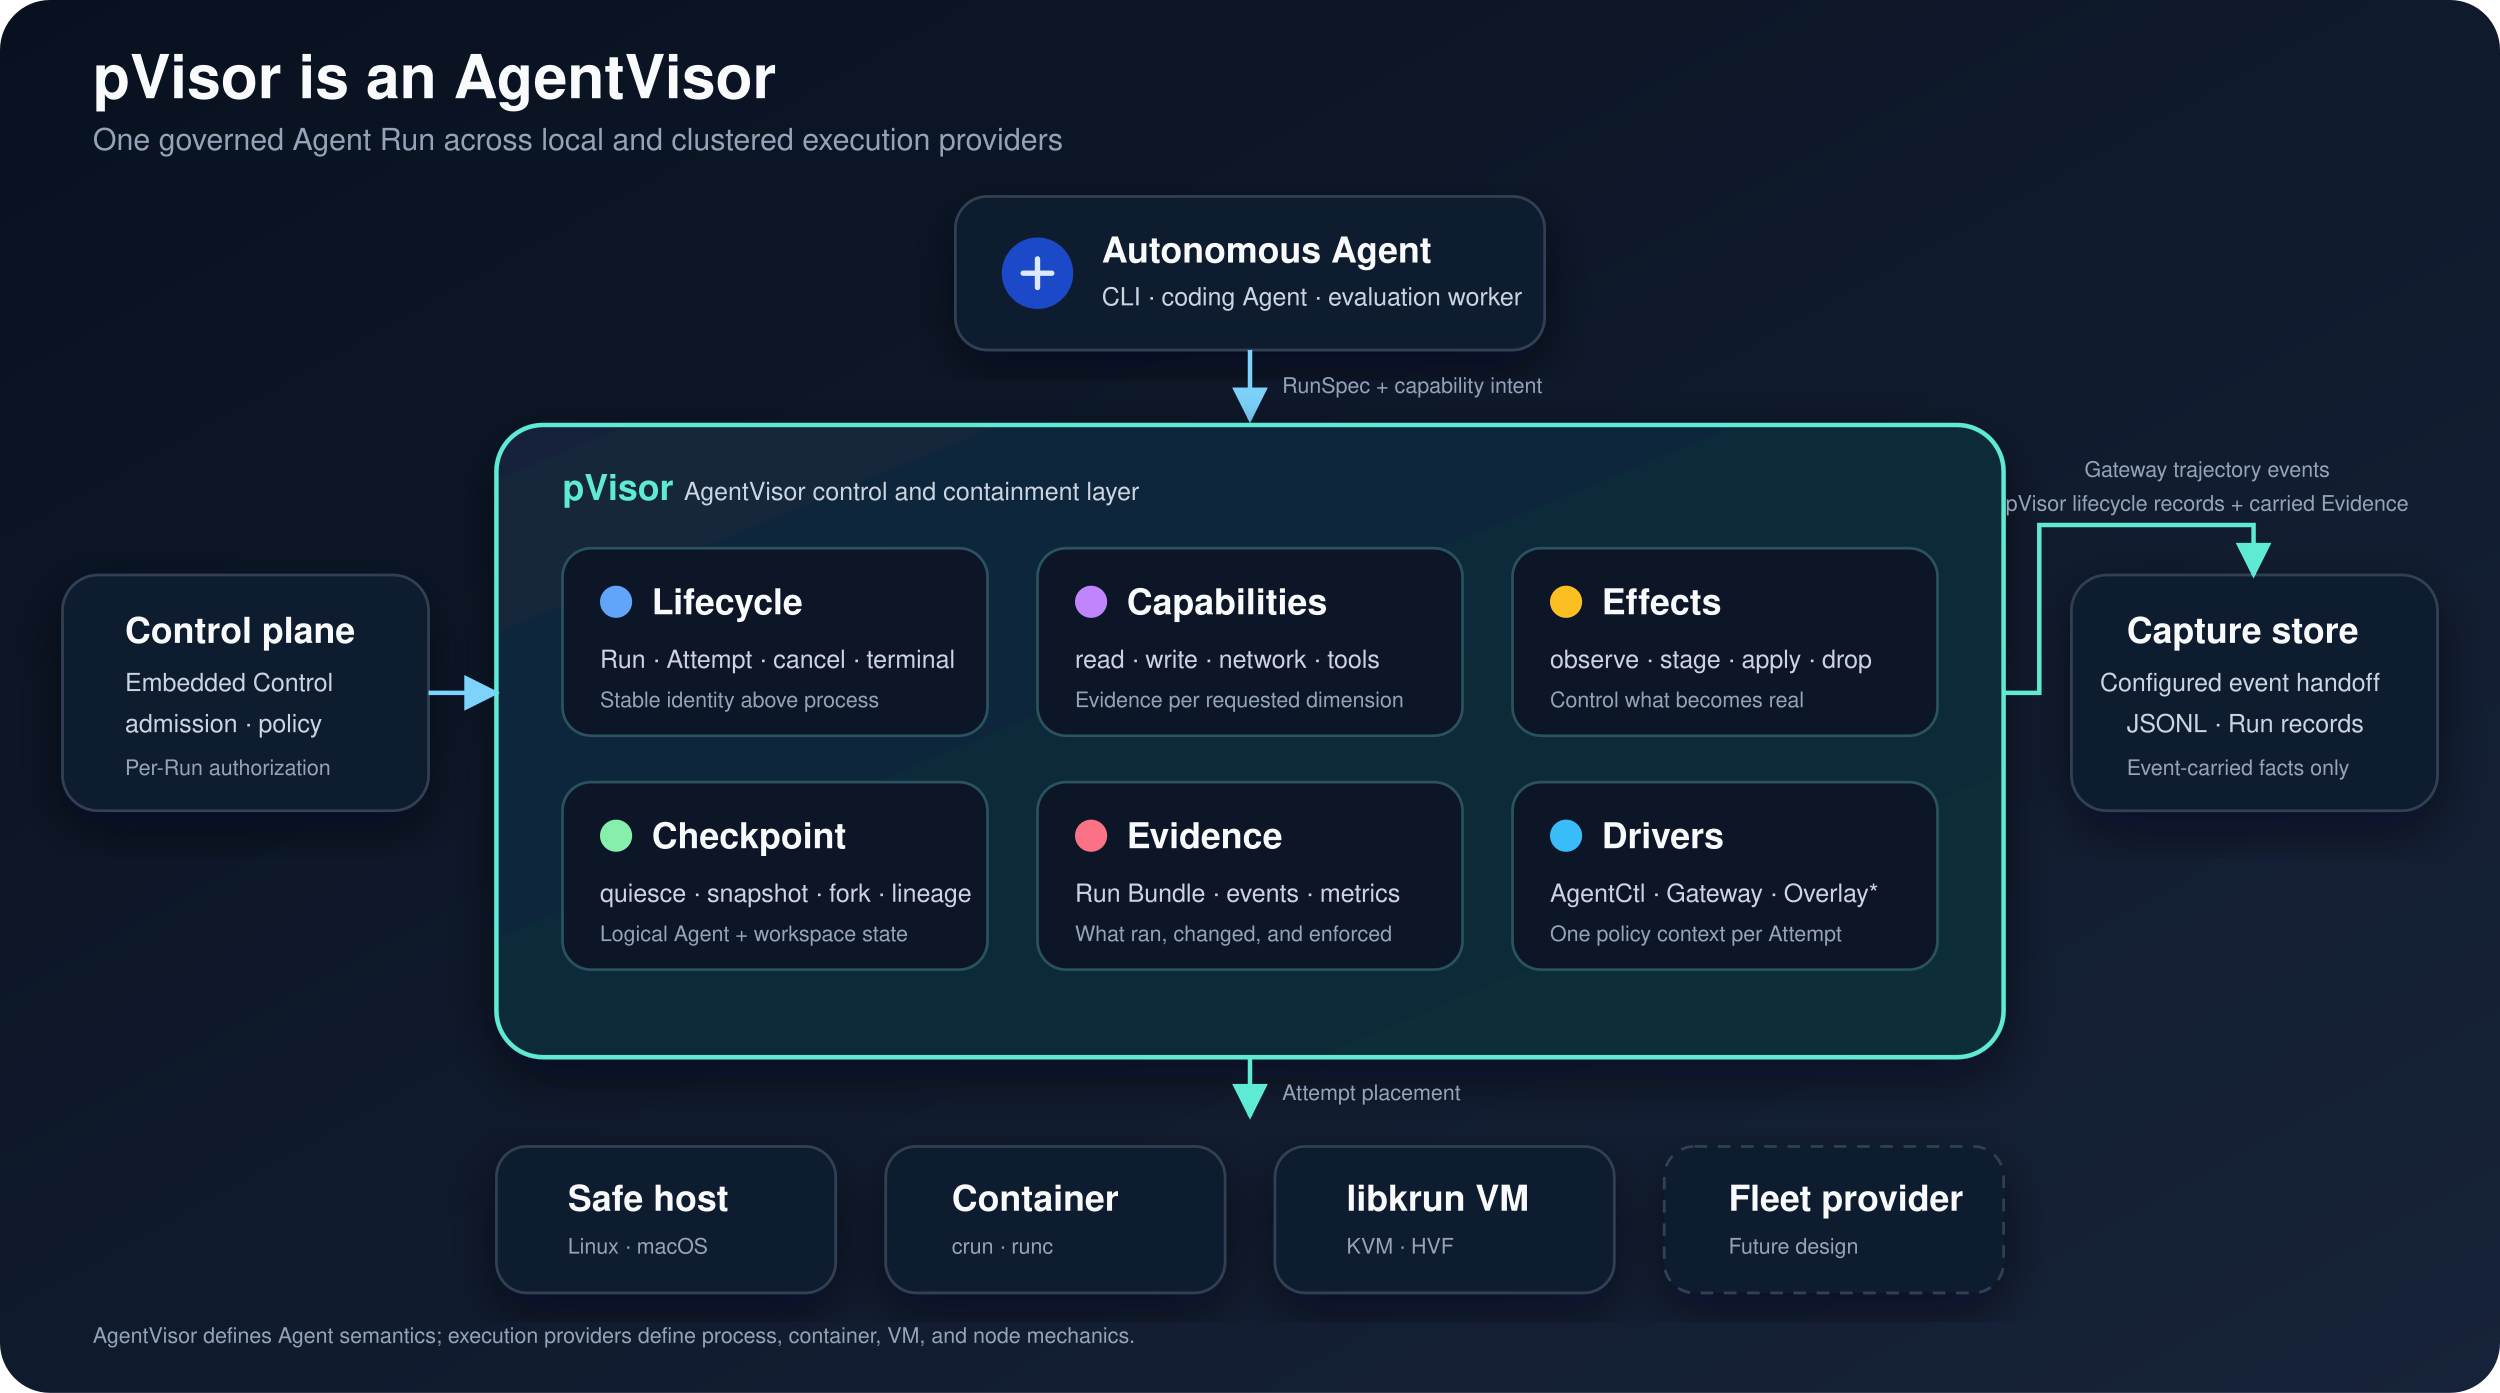
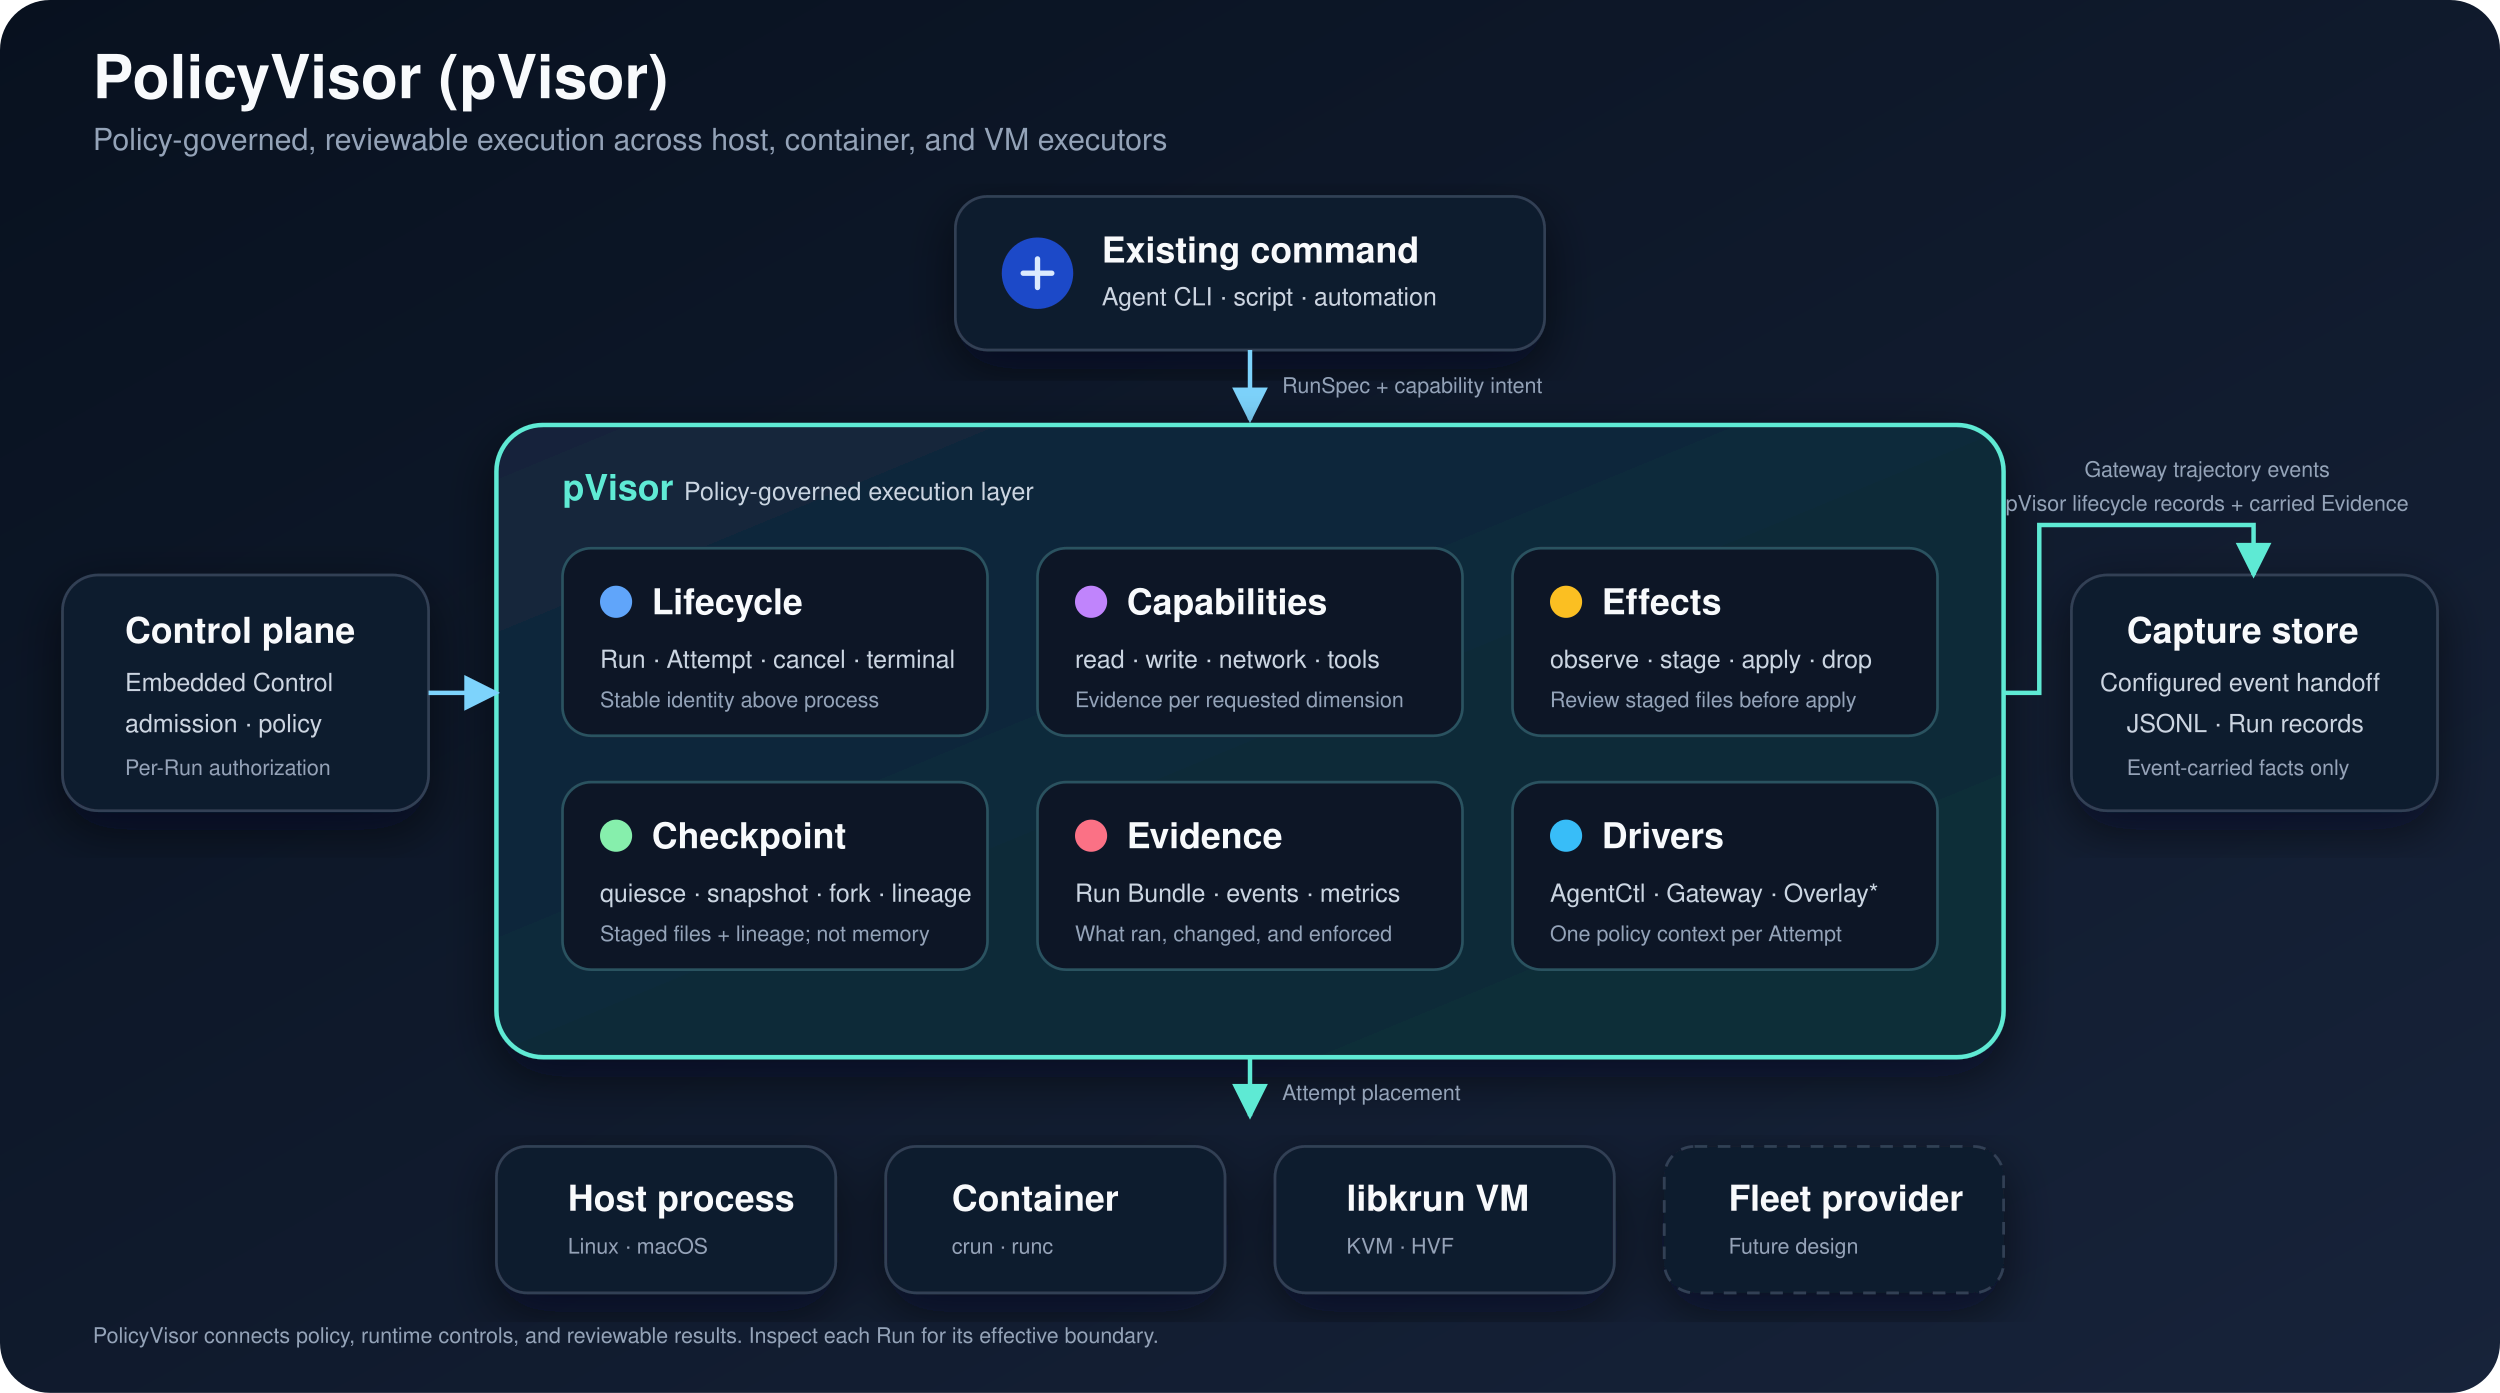
<svg xmlns="http://www.w3.org/2000/svg" width="1400" height="780" viewBox="0 0 1400 780" role="img" aria-labelledby="title desc">
  <defs>
    <linearGradient id="bg" x1="0" y1="0" x2="1" y2="1">
      <stop offset="0" stop-color="#08111f" />
      <stop offset="1" stop-color="#17233a" />
    </linearGradient>
    <linearGradient id="visor" x1="0" y1="0" x2="1" y2="1">
      <stop offset="0" stop-color="#12243b" />
      <stop offset="1" stop-color="#0f2f38" />
    </linearGradient>
    <filter id="shadow" x="-20%" y="-20%" width="140%" height="140%">
      <feDropShadow dx="0" dy="10" stdDeviation="14" flood-color="#020617" flood-opacity="0.55" />
    </filter>
    <marker id="arrow" viewBox="0 0 10 10" refX="9" refY="5" markerWidth="8" markerHeight="8" orient="auto-start-reverse">
      <path d="M 0 0 L 10 5 L 0 10 z" fill="#7dd3fc" />
    </marker>
    <marker id="arrow-teal" viewBox="0 0 10 10" refX="9" refY="5" markerWidth="8" markerHeight="8" orient="auto-start-reverse">
      <path d="M 0 0 L 10 5 L 0 10 z" fill="#5eead4" />
    </marker>
    <style>
      text { font-family: -apple-system, BlinkMacSystemFont, "Segoe UI", Helvetica, Arial, sans-serif; }
      .title { font-size: 34px; font-weight: 700; fill: #f8fafc; }
      .subtitle { font-size: 17px; font-weight: 400; fill: #94a3b8; }
      .label { font-size: 20px; font-weight: 700; fill: #f8fafc; }
      .small { font-size: 14px; font-weight: 500; fill: #cbd5e1; }
      .tiny { font-size: 12px; font-weight: 500; fill: #94a3b8; }
      .accent { fill: #5eead4; }
      .card { fill: #111c2e; stroke: #334155; stroke-width: 1.5; }
      .inner { fill: #0d1728; stroke: #2b5260; stroke-width: 1.5; }
      .line { fill: none; stroke: #7dd3fc; stroke-width: 2.5; marker-end: url(#arrow); }
      .teal-line { fill: none; stroke: #5eead4; stroke-width: 2.5; marker-end: url(#arrow-teal); }
    </style>
  </defs>
  <rect width="1400" height="780" rx="28" fill="url(#bg)" />
-   <text x="52" y="55" class="title">pVisor is an AgentVisor</text>
-   <text x="52" y="84" class="subtitle">One governed Agent Run across local and clustered execution providers</text>
+   <text x="52" y="55" class="title">PolicyVisor (pVisor)</text>
+   <text x="52" y="84" class="subtitle">Policy-governed, reviewable execution across host, container, and VM executors</text>
  <g filter="url(#shadow)">
    <rect x="535" y="110" width="330" height="86" rx="18" class="card" stroke="#60a5fa" />
    <circle cx="581" cy="153" r="20" fill="#1d4ed8" opacity="0.9" />
    <path d="M573 153h16M581 145v16" stroke="#dbeafe" stroke-width="3" stroke-linecap="round" />
-     <text x="617" y="147" class="label">Autonomous Agent</text>
-     <text x="617" y="171" class="small">CLI · coding Agent · evaluation worker</text>
+     <text x="617" y="147" class="label">Existing command</text>
+     <text x="617" y="171" class="small">Agent CLI · script · automation</text>
  </g>
  <path d="M700 196V235" class="line" />
  <text x="718" y="220" class="tiny">RunSpec + capability intent</text>
  <g filter="url(#shadow)">
    <rect x="278" y="238" width="844" height="354" rx="26" fill="url(#visor)" stroke="#5eead4" stroke-width="2.5" />
    <text x="315" y="280" class="label accent">pVisor</text>
-     <text x="383" y="280" class="small">AgentVisor control and containment layer</text>
+     <text x="383" y="280" class="small">Policy-governed execution layer</text>
    <rect x="315" y="307" width="238" height="105" rx="16" class="inner" />
    <circle cx="345" cy="337" r="9" fill="#60a5fa" />
    <text x="365" y="344" class="label">Lifecycle</text>
    <text x="336" y="374" class="small">Run · Attempt · cancel · terminal</text>
    <text x="336" y="396" class="tiny">Stable identity above process</text>
    <rect x="581" y="307" width="238" height="105" rx="16" class="inner" />
    <circle cx="611" cy="337" r="9" fill="#c084fc" />
    <text x="631" y="344" class="label">Capabilities</text>
    <text x="602" y="374" class="small">read · write · network · tools</text>
    <text x="602" y="396" class="tiny">Evidence per requested dimension</text>
    <rect x="847" y="307" width="238" height="105" rx="16" class="inner" />
    <circle cx="877" cy="337" r="9" fill="#fbbf24" />
    <text x="897" y="344" class="label">Effects</text>
    <text x="868" y="374" class="small">observe · stage · apply · drop</text>
-     <text x="868" y="396" class="tiny">Control what becomes real</text>
+     <text x="868" y="396" class="tiny">Review staged files before apply</text>
    <rect x="315" y="438" width="238" height="105" rx="16" class="inner" />
    <circle cx="345" cy="468" r="9" fill="#86efac" />
    <text x="365" y="475" class="label">Checkpoint</text>
    <text x="336" y="505" class="small">quiesce · snapshot · fork · lineage</text>
-     <text x="336" y="527" class="tiny">Logical Agent + workspace state</text>
+     <text x="336" y="527" class="tiny">Staged files + lineage; not memory</text>
    <rect x="581" y="438" width="238" height="105" rx="16" class="inner" />
    <circle cx="611" cy="468" r="9" fill="#fb7185" />
    <text x="631" y="475" class="label">Evidence</text>
    <text x="602" y="505" class="small">Run Bundle · events · metrics</text>
    <text x="602" y="527" class="tiny">What ran, changed, and enforced</text>
    <rect x="847" y="438" width="238" height="105" rx="16" class="inner" />
    <circle cx="877" cy="468" r="9" fill="#38bdf8" />
    <text x="897" y="475" class="label">Drivers</text>
    <text x="868" y="505" class="small">AgentCtl · Gateway · Overlay*</text>
    <text x="868" y="527" class="tiny">One policy context per Attempt</text>
  </g>
  <g filter="url(#shadow)">
    <rect x="35" y="322" width="205" height="132" rx="20" class="card" stroke="#c084fc" />
    <text x="70" y="360" class="label">Control plane</text>
    <text x="70" y="387" class="small">Embedded Control</text>
    <text x="70" y="410" class="small">admission · policy</text>
    <text x="70" y="434" class="tiny">Per-Run authorization</text>
  </g>
  <path d="M240 388H278" class="line" />
  <g filter="url(#shadow)">
    <rect x="1160" y="322" width="205" height="132" rx="20" class="card" stroke="#86efac" />
    <text x="1191" y="360" class="label">Capture store</text>
    <text x="1176" y="387" class="small">Configured event handoff</text>
    <text x="1191" y="410" class="small">JSONL · Run records</text>
    <text x="1191" y="434" class="tiny">Event-carried facts only</text>
  </g>
  <path d="M1122 388H1142V294H1262V322" class="teal-line" />
  <text x="1236" y="267" class="tiny" text-anchor="middle">Gateway trajectory events</text>
  <text x="1236" y="286" class="tiny" text-anchor="middle">pVisor lifecycle records + carried Evidence</text>
  <path d="M700 592V625" class="teal-line" />
  <text x="718" y="616" class="tiny">Attempt placement</text>
  <g filter="url(#shadow)">
    <rect x="278" y="642" width="190" height="82" rx="17" class="card" />
-     <text x="318" y="678" class="label">Safe host</text>
+     <text x="318" y="678" class="label">Host process</text>
    <text x="318" y="702" class="tiny">Linux · macOS</text>
    <rect x="496" y="642" width="190" height="82" rx="17" class="card" />
    <text x="533" y="678" class="label">Container</text>
    <text x="533" y="702" class="tiny">crun · runc</text>
    <rect x="714" y="642" width="190" height="82" rx="17" class="card" />
    <text x="754" y="678" class="label">libkrun VM</text>
    <text x="754" y="702" class="tiny">KVM · HVF</text>
    <rect x="932" y="642" width="190" height="82" rx="17" class="card" stroke-dasharray="7 6" />
    <text x="968" y="678" class="label">Fleet provider</text>
    <text x="968" y="702" class="tiny">Future design</text>
  </g>
-   <text x="52" y="752" class="tiny">AgentVisor defines Agent semantics; execution providers define process, container, VM, and node mechanics.</text>
+   <text x="52" y="752" class="tiny">PolicyVisor connects policy, runtime controls, and reviewable results. Inspect each Run for its effective boundary.</text>
</svg>
